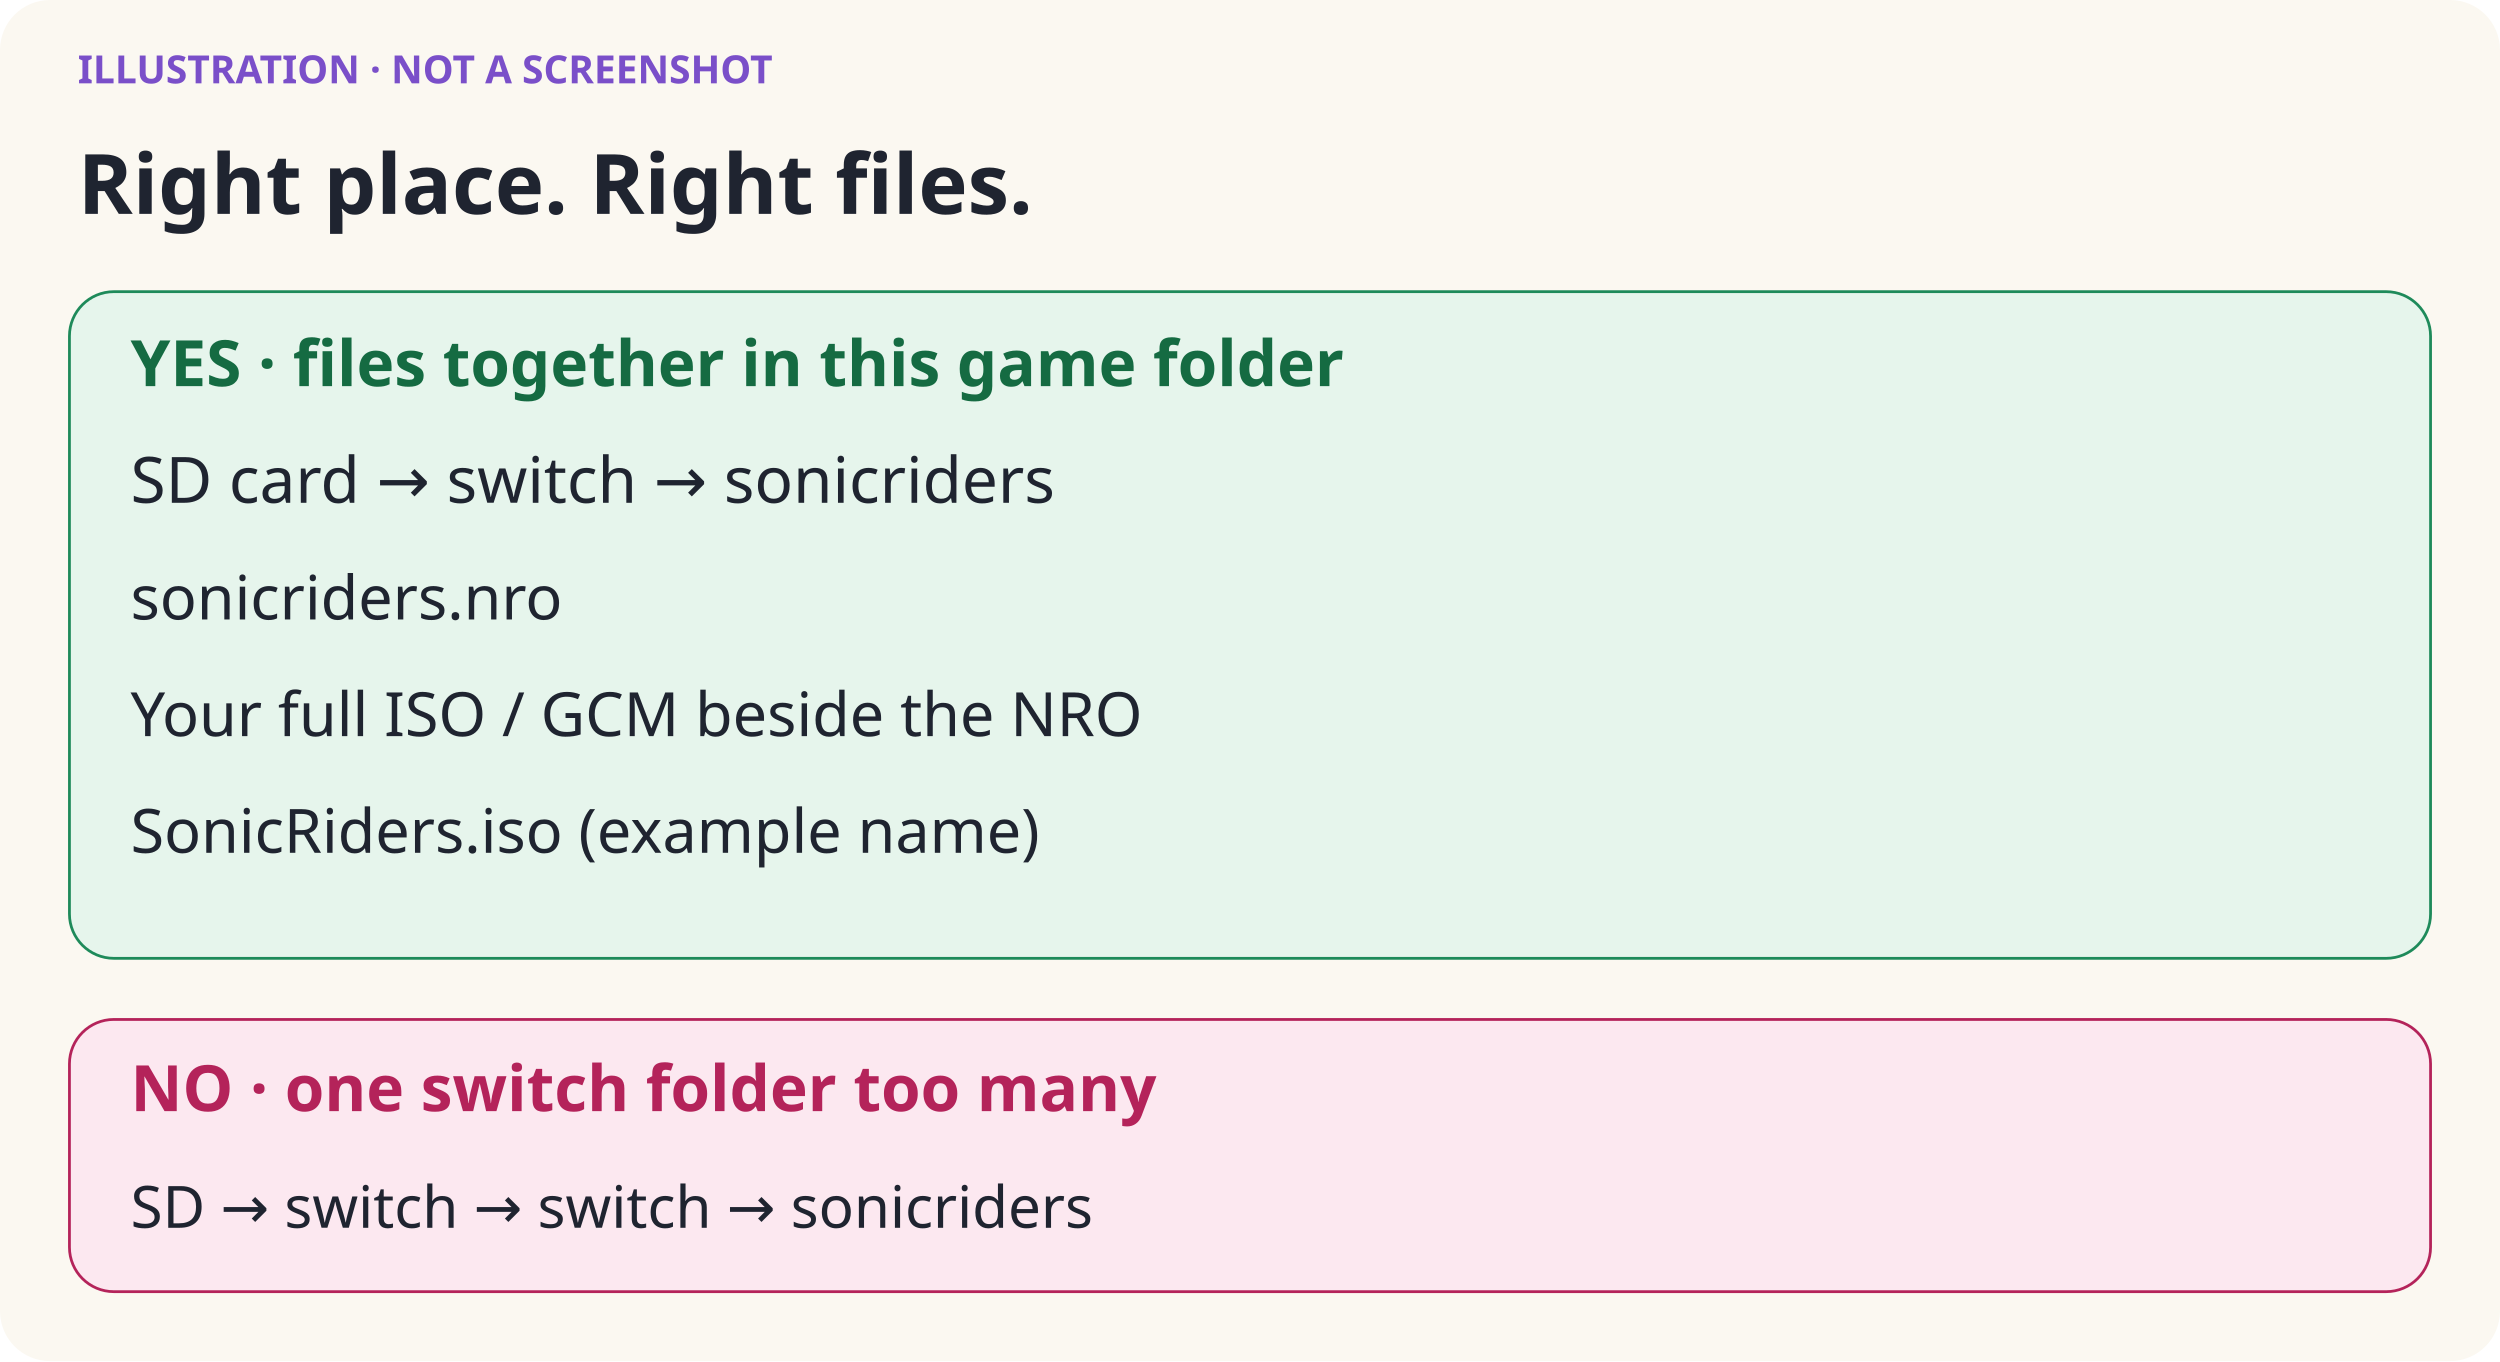
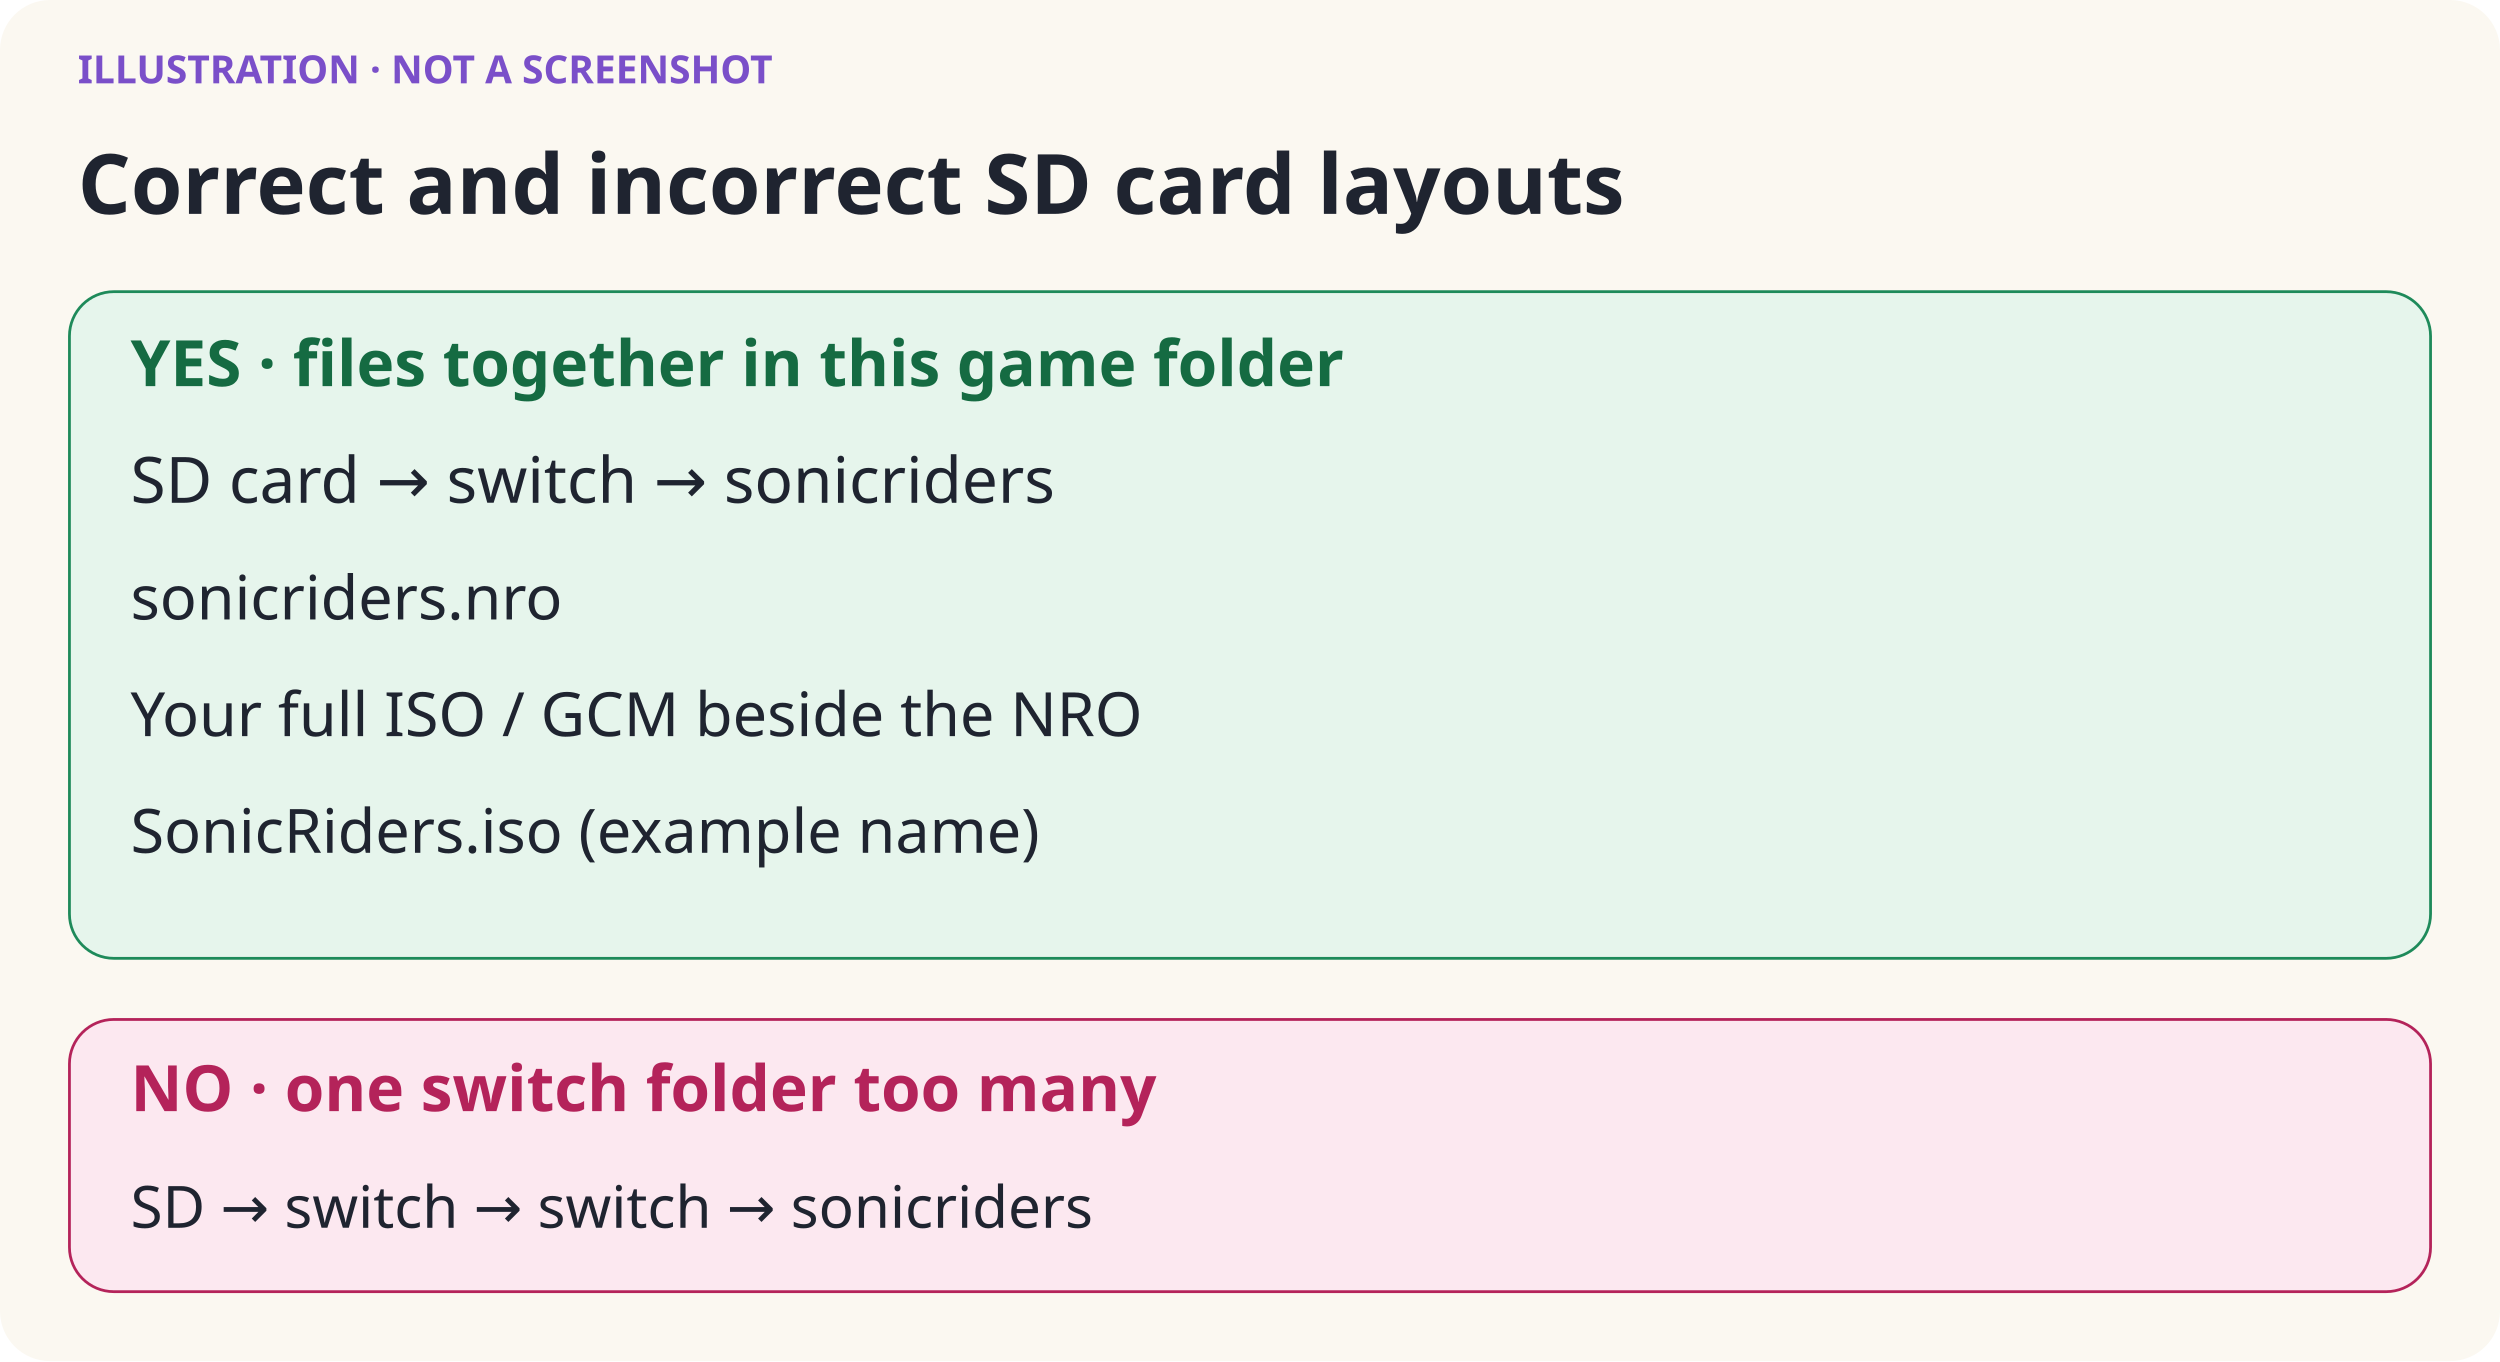
- <svg xmlns="http://www.w3.org/2000/svg" width="900" height="490" viewBox="0 0 900 490" role="img" aria-label="Right place. Right files.">
+ <svg xmlns="http://www.w3.org/2000/svg" width="900" height="490" viewBox="0 0 900 490" role="img" aria-label="Correct and incorrect SD card layouts">
  <rect width="900" height="490" rx="18" fill="#FBF8F1" />
  <g fill="#1F2430" font-family="Verdana, sans-serif">
    <text x="28" y="30" font-size="14" fill="#7A4FC9" font-weight="bold">ILLUSTRATION · NOT A SCREENSHOT</text>
-     <text x="28" y="77" font-size="30" font-weight="bold">Right place. Right files.</text>
+     <text x="28" y="77" font-size="30" font-weight="bold">Correct and incorrect SD card layouts</text>
    <rect x="25" y="105" width="850" height="240" rx="16" fill="#E6F5EC" stroke="#1E8A5A" />
    <text x="47" y="139" font-size="23" fill="#156B42" font-weight="bold">YES · files together in this game folder</text>
    <text x="47" y="181" font-size="23" fill="#1F2430">SD card → switch → sonicriders</text>
    <text x="47" y="223" font-size="22" fill="#1F2430">sonicriders.nro</text>
    <text x="47" y="265" font-size="22" fill="#1F2430">Your full ISO / GCM beside the NRO</text>
    <text x="47" y="307" font-size="22" fill="#1F2430">SonicRiders.iso  (example name)</text>
    <rect x="25" y="367" width="850" height="98" rx="16" fill="#FCE8F0" stroke="#B4235A" />
    <text x="47" y="400" font-size="23" fill="#B4235A" font-weight="bold">NO · one switch folder too many</text>
    <text x="47" y="442" font-size="21">SD → switch → switch → sonicriders</text>
  </g>
</svg>
